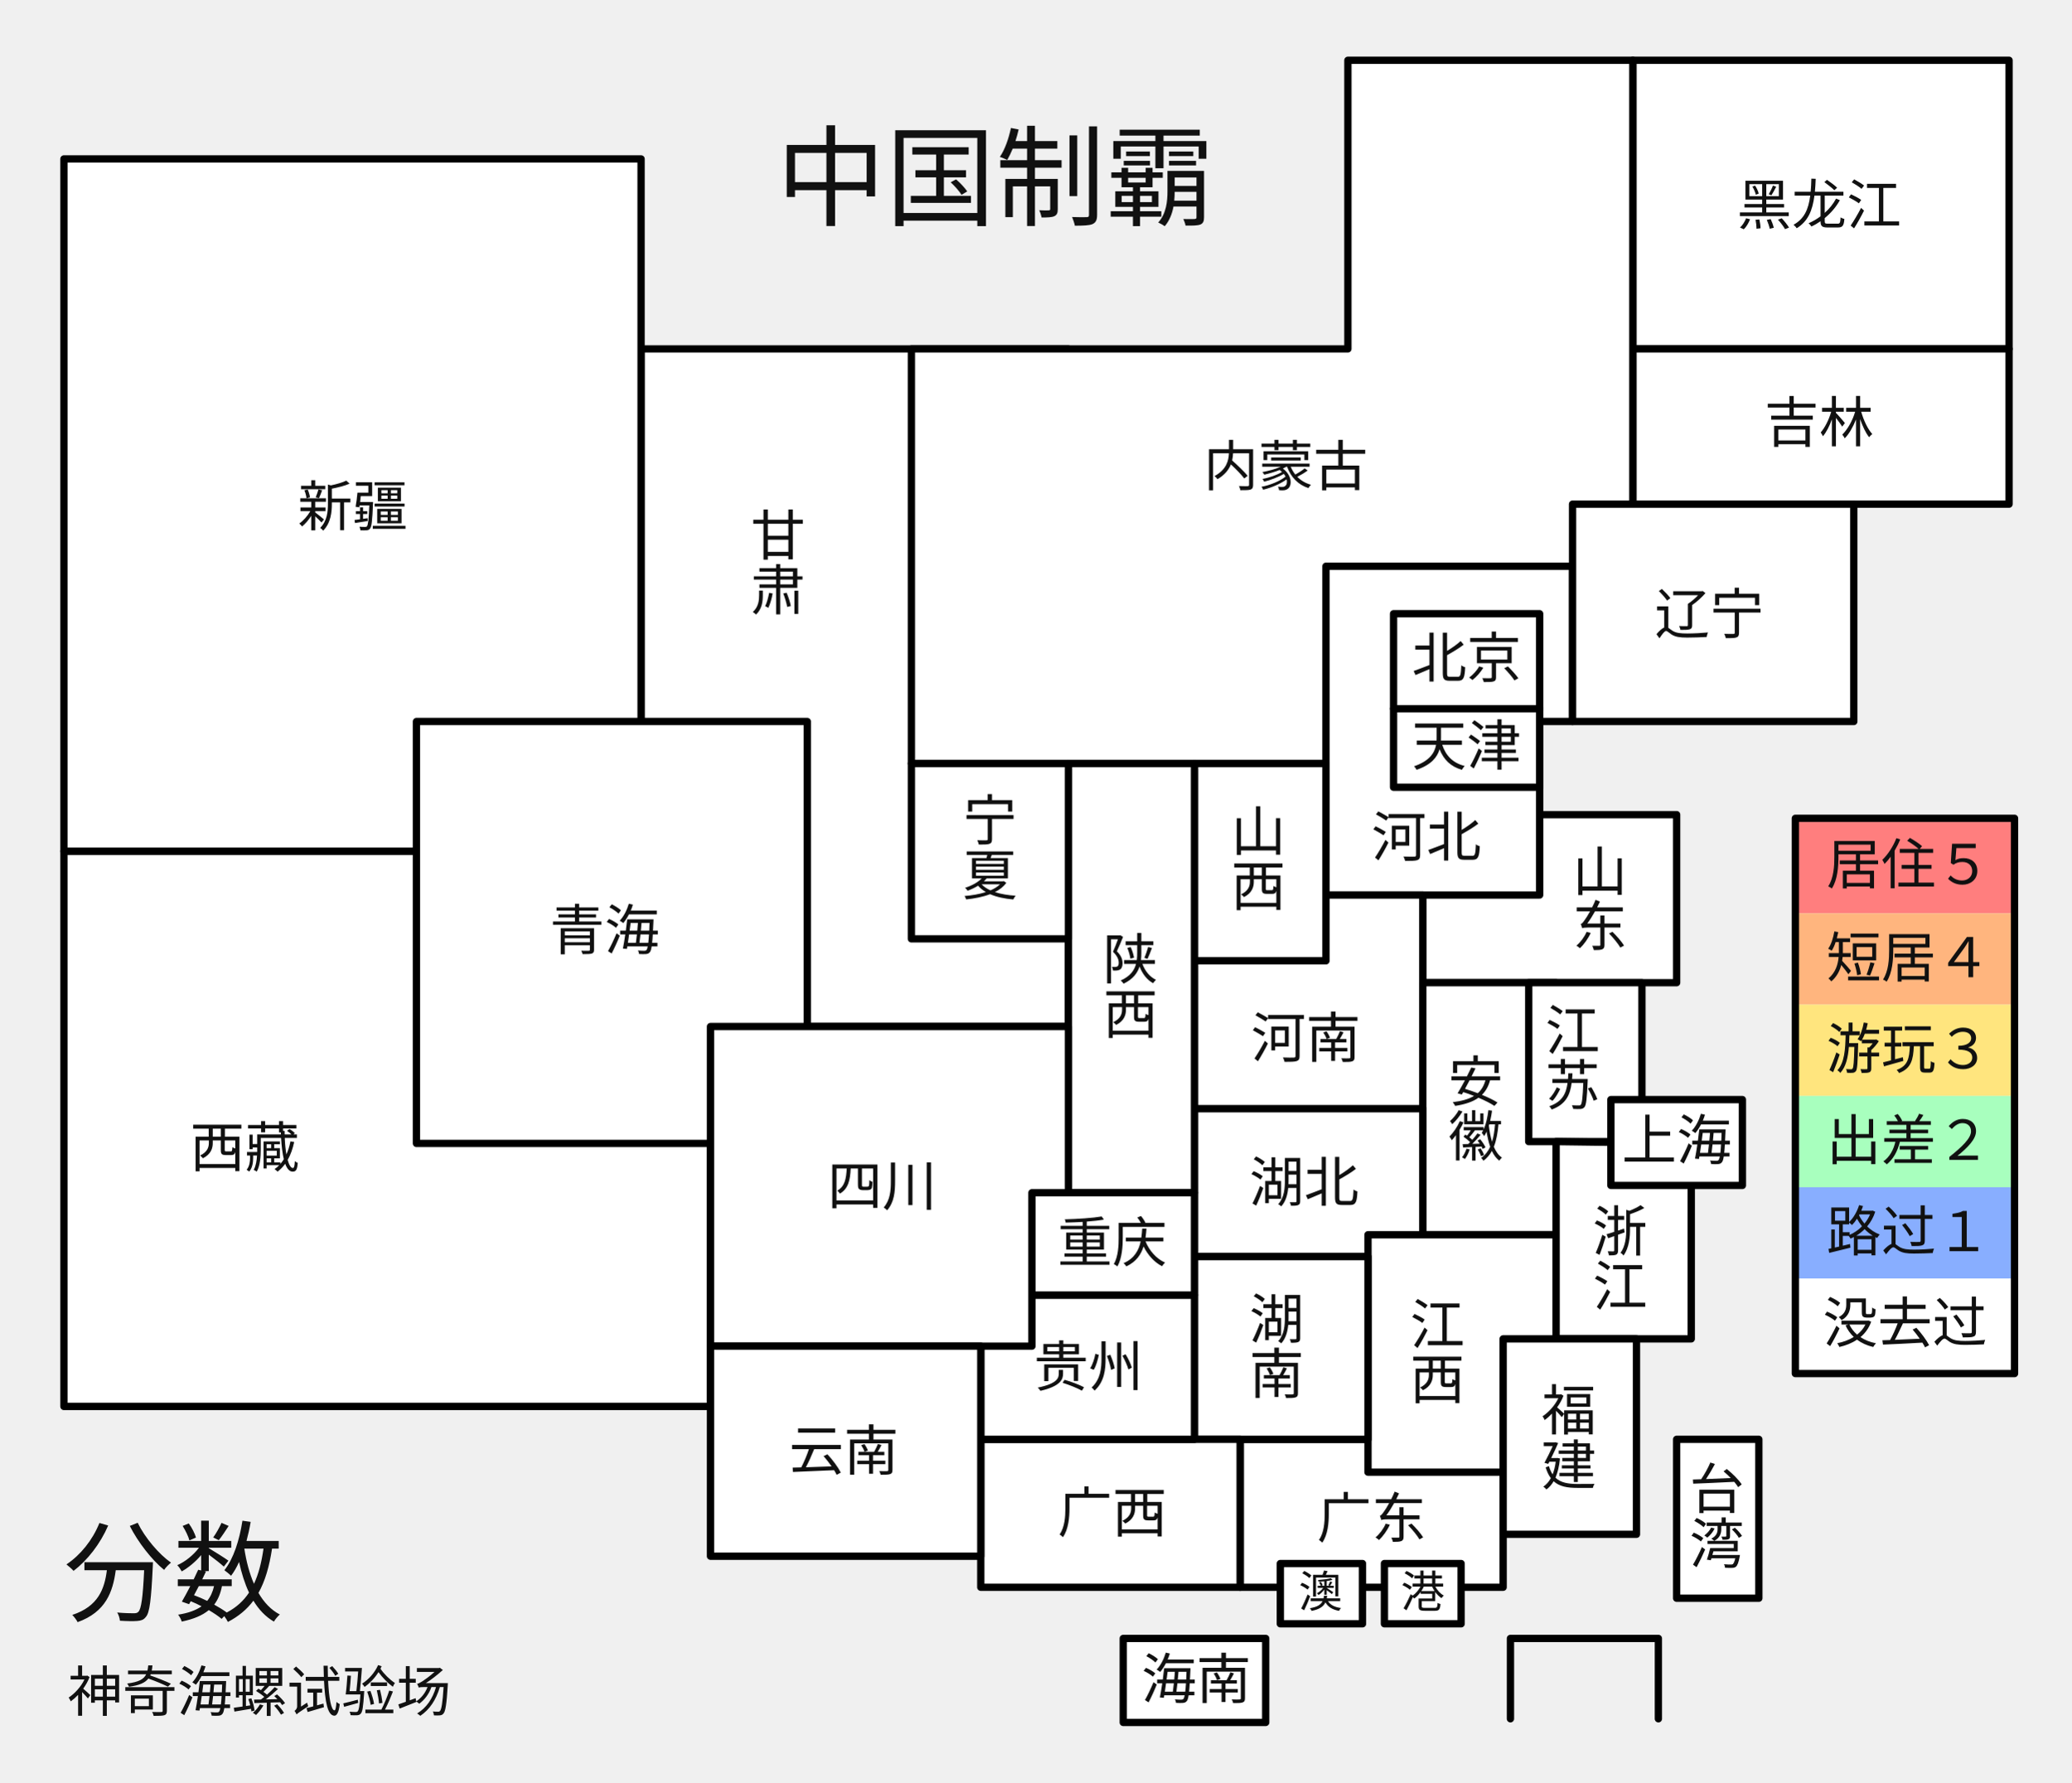
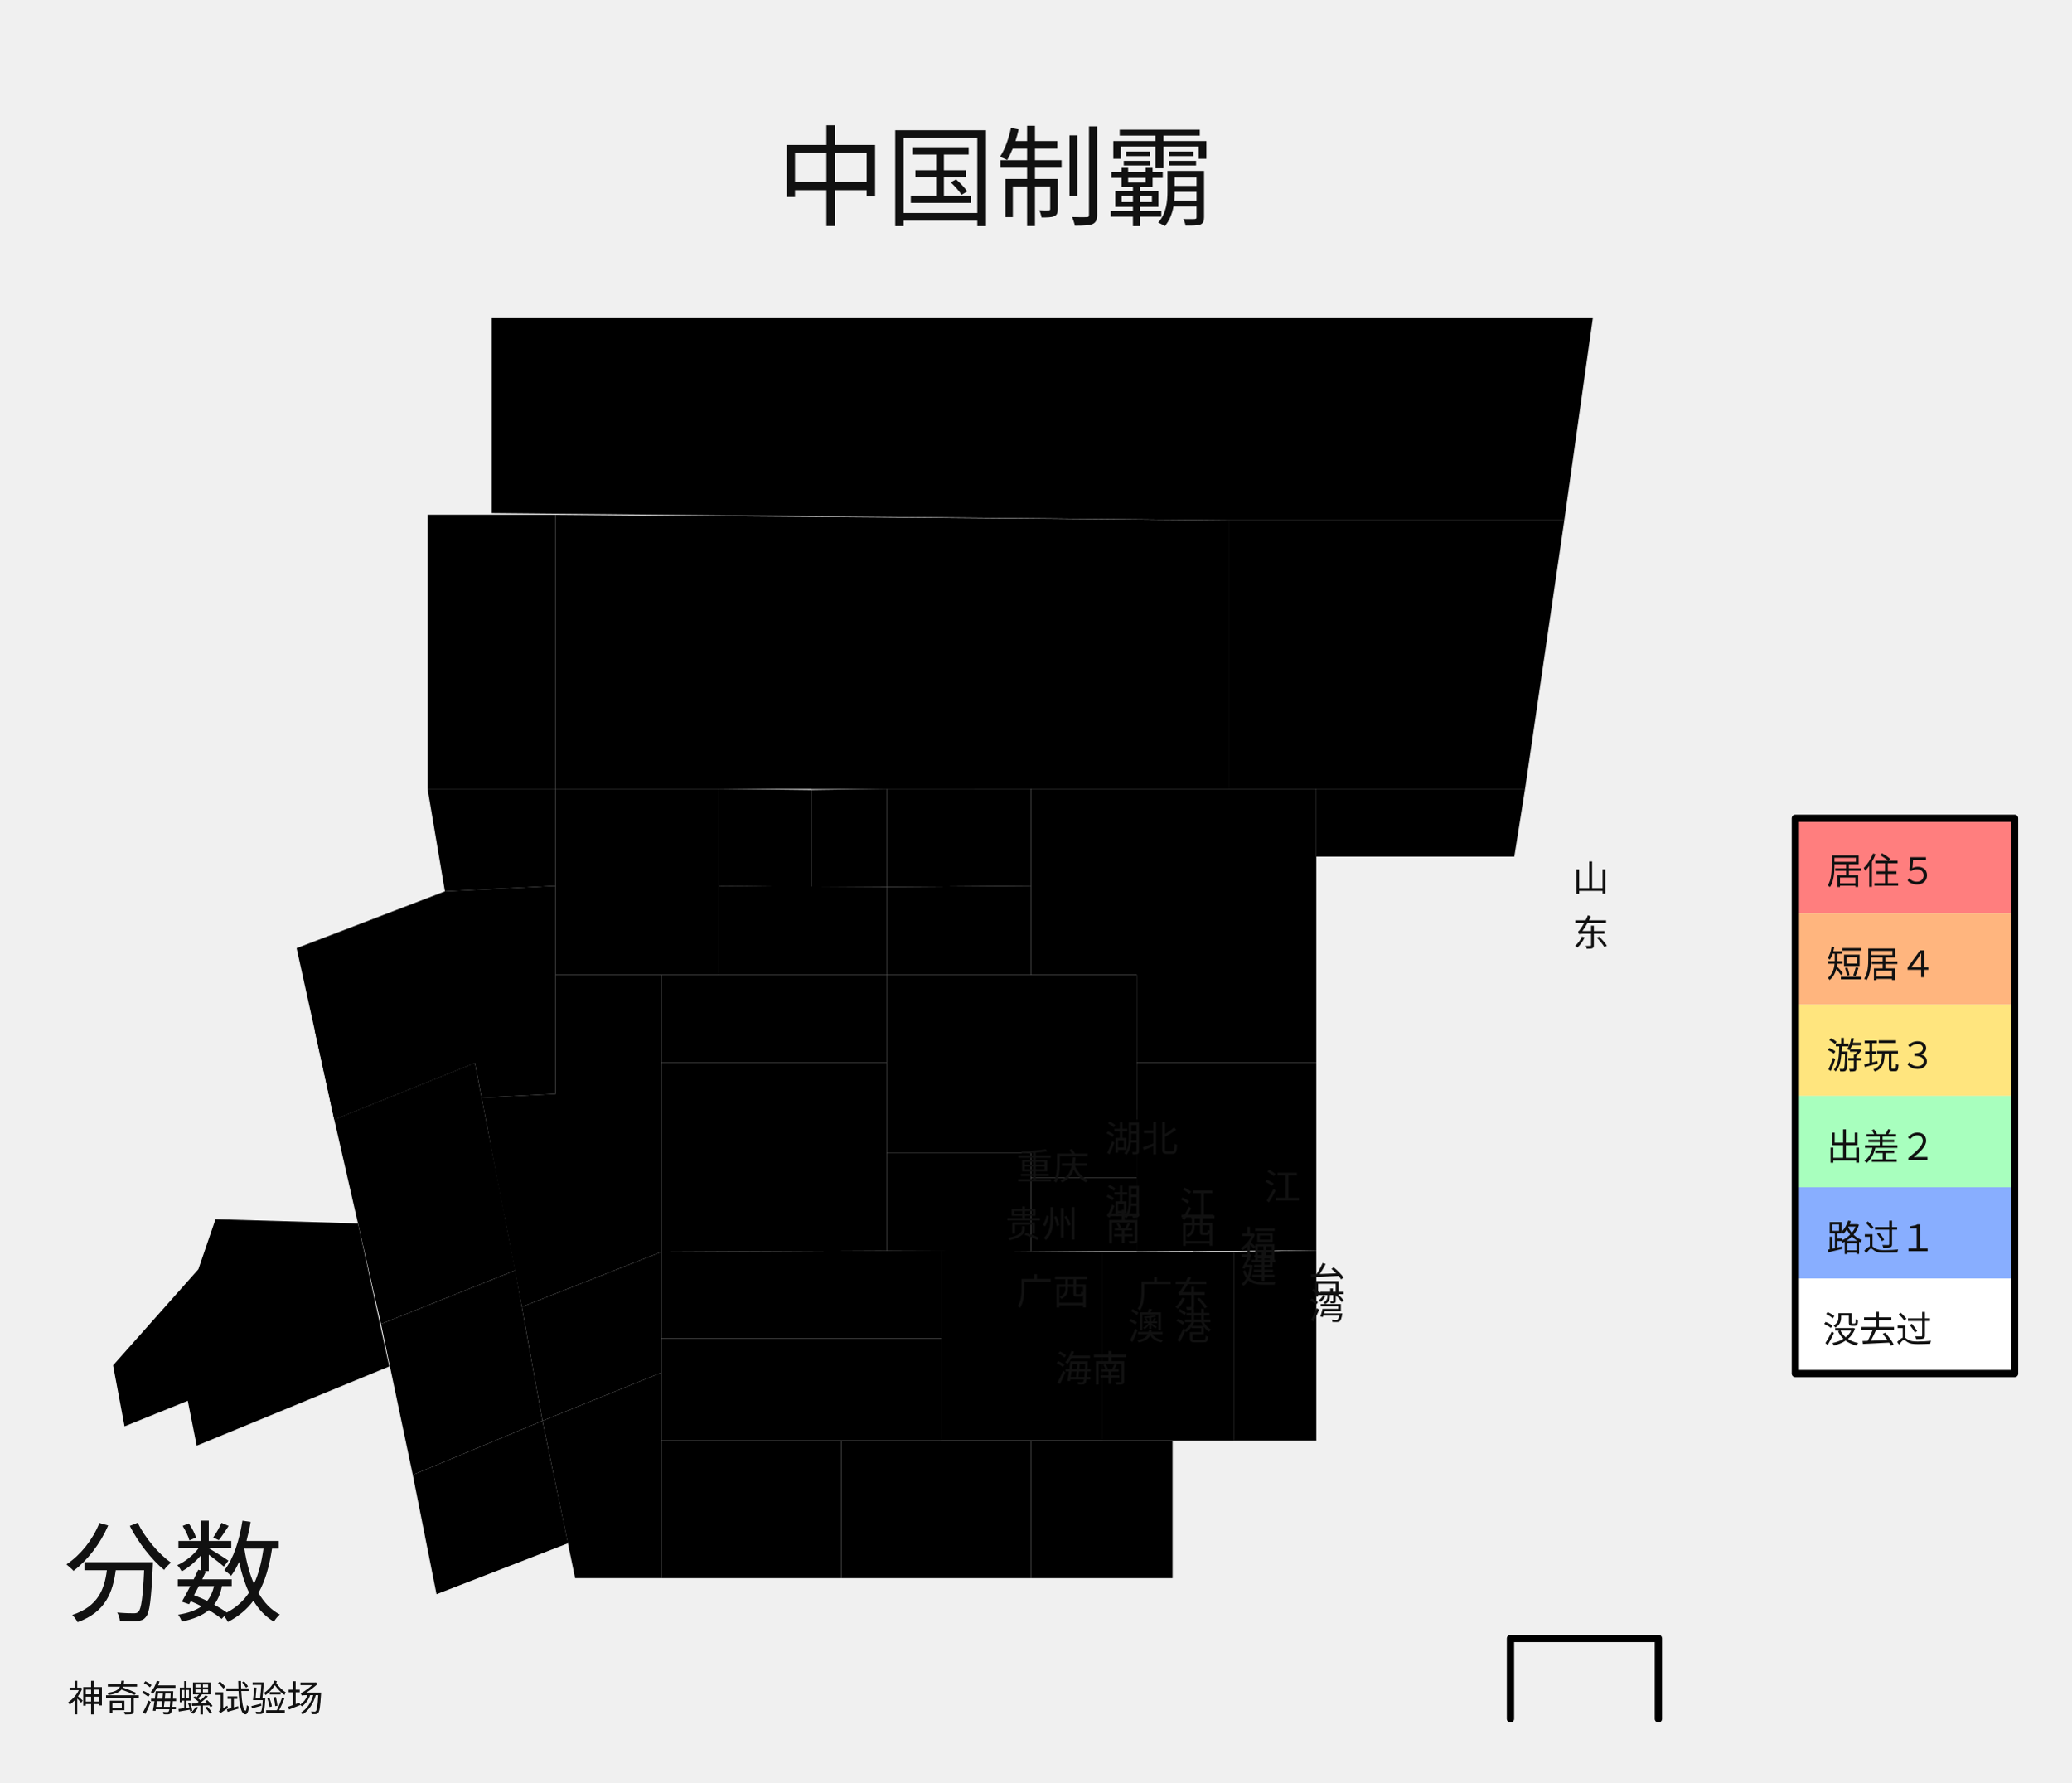
<svg xmlns="http://www.w3.org/2000/svg" viewBox="0 0 1134 976">
  <style />
  <style>
text{
	font-family: 'Tensentype-JiaLiDaYuanJF',sans-serif;
	fill:#111;
- 	font-size:30px;
+ 	font-size:20px;
}
#标题,
#分数{font-size:60px;}
.fs24{font-size:24px;}
#地区 path,
#曾母暗沙,
.边框{
    fill-rule:evenodd;
    clip-rule:evenodd;
    stroke:#000;
    stroke-width:4;
    stroke-linecap:round;
    stroke-linejoin:round;
}
#地区 path{
    fill:#FFF;
    cursor: pointer;
    pointer-events: auto;
}
#曾母暗沙,
.边框{fill:none;}
#地区 path[level="5"]{fill:#FF7E7E;}
#地区 path[level="4"]{fill:#FFB57E;}
#地区 path[level="3"]{fill:#FFE57E;}
#地区 path[level="2"]{fill:#A8FFBE;}
#地区 path[level="1"]{fill:#88AEFF;}
</style>
  <text x="425" y="119" id="标题">中国制霸</text>
  <g id="地区">
-     <path id="黑龙江" d="M1100,33v158H894V33H1100z" />
-     <path id="甘肃" d="M585,191v371H351V191H585z" />
-     <path id="吉林" d="M894,191v85h206v-85H894z" />
-     <path id="内蒙古" d="M894,33H738v158H499v227h227l168-108V33z" />
-     <path id="山东" d="M779,446v92h139v-92H779z" />
-     <path id="河北" d="M861,310H726v180h117v-95h18V310z" />
-     <path id="北京" d="M763 336h80v52H763Z" />
-     <path id="天津" d="M763,388h80v43h-80V388z" />
-     <path id="西藏" d="M389,770H35V466h354V770z" />
-     <path id="新疆" d="M35,466V87h316v379H35z" />
-     <path id="河南" d="M779,490H654v117h125V490z" />
-     <path id="安徽" d="M852,538h-73v138h73V538z" />
-     <path id="山西" d="M654,418v108h72V418H654z" />
-     <path id="湖北" d="M779,688v-81H654v81H779z" />
-     <path id="青海" d="M442,626V395H228v231H442z" />
-     <path id="辽宁" d="M861,276v119h154V276H861z" />
-     <path id="广东" d="M823,788H679v81h144V788z" />
-     <path id="江苏" d="M899,538v87h-62v-87H899z" />
-     <path id="江西" d="M852,806V676H749v130H852z" />
-     <path id="浙江" d="M852,625l74,1v107h-74V625z" />
-     <path id="福建" d="M823,733v107h73V733H823z" />
-     <path id="上海" d="M882 602h72v47H882Z" />
-     <path id="陕西" d="M585,653h69V418h-69V653z" />
-     <path id="湖南" d="M654,688h95v100h-95V688z" />
-     <path id="广西" d="M679,788H537v81h142V788z" />
-     <path id="香港" d="M758 856h42v33H758Z" />
-     <path id="澳门" d="M701 856h45v33H701Z" />
-     <path id="贵州" d="M654,709H537v79h117V709z" />
-     <path id="重庆" d="M565 653h89v56H565Z" />
-     <path id="四川" d="M565,737v-84h20v-91H389v175H565z" />
-     <path id="云南" d="M537,737H389v115h148V737z" />
-     <path id="宁夏" d="M585,418h-86v96h86V418z" />
-     <path id="台湾" d="M918 788h45v87H918Z" />
-     <path id="海南" d="M615 897h78v46H615Z" />
+     <path id="山东" class="st3" d="M1536.4,823v92h139v-92H1536.4z" />
+     <polygon id="西十二" class="st4" points="226,807.5 297,777.9 311,844.9 239,872.8  " />
+     <polygon id="西操" class="st4" points="208.6,724.9 282.1,695.5 297,777.9 226,807.5  " />
+     <polygon id="电气楼" class="st4" points="183,612.9 260,581.9 282.1,695.5 208.6,724.9  " />
+     <polygon id="紫菘" class="st4" points="196,669.8 118,667.5 108.6,694.9 61.9,747.5 68.2,780.9 102.8,766.9 107.7,791.5    213.1,748.1  " />
+     <polygon id="西区宿舍" class="st4" points="162.4,519.1 243.6,488 304.2,485 304.2,598.9 263.7,601 260,581.9 183,612.9    172.3,564  " />
+     <polygon id="西二食堂" class="st4" points="208.2,550.8 172.3,564 183,612.9 221,597.6  " />
+     <polygon id="西一食堂" class="st4" points="252.8,533.7 260,581.9 221,597.6 208.2,550.8  " />
+     <polygon id="百景园" class="st4" points="304.2,431.9 304.2,485 243.6,488 234.1,431.9  " />
+     <polygon id="喻园" class="st4" points="304.2,281.8 672.7,284.8 672.7,431.9 304.2,431.9  " />
+     <polygon id="青年园" class="st4" points="362.1,533.7 362.1,685.4 285.7,715.5 263.7,601 304.2,598.9 304.2,533.7  " />
+     <rect id="集贸市场" x="393.7" y="376.6" class="st4" width="50.5" height="55.3" />
+     <rect id="集锦园" x="444.2" y="376.6" class="st4" width="41.3" height="27.7" />
+     <rect id="喻园食堂" x="444.2" y="404.3" class="st4" width="41.3" height="27.7" />
+     <rect id="百味小吃城" x="485.5" y="376.6" class="st4" width="48" height="55.3" />
+     <rect id="校医院" x="413.2" y="331" class="st4" width="107" height="45.6" />
+     <polygon id="喻家山" class="st4" points="269.2,280.9 672.7,284.8 856.5,284.8 872.1,174.2 269.2,174.2  " />
+     <rect id="西边高层" x="234.1" y="281.8" class="st4" width="70.1" height="150.1" />
+     <polygon id="喻园小区" class="st4" points="835,431.9 672.7,431.9 672.7,284.8 856.5,284.8  " />
+     <rect id="接待中心" x="304.2" y="431.9" class="st4" width="89.5" height="101.8" />
+     <polygon id="幼儿园" class="st4" points="444.2,485.6 393.7,485 393.7,431.9 444.2,432.5  " />
+     <polygon id="小学" class="st4" points="485.5,485.6 485.5,431.9 444.2,432.5 444.2,485.6  " />
+     <polygon id="管理学院" class="st4" points="564.5,485 564.5,431.9 485.5,431.9 485.5,485.6  " />
+     <polygon id="绝望坡" class="st4" points="835,431.9 720.7,431.9 720.7,469 829.1,469  " />
+     <polygon id="大活" class="st4" points="393.7,533.7 485.5,533.7 485.5,485.6 393.7,485  " />
+     <polygon id="梧桐语" class="st4" points="564.5,533.7 564.5,485 485.5,485.6 485.5,533.7  " />
+     <rect id="科技楼" x="362.1" y="533.7" class="st4" width="123.4" height="48.1" />
+     <polygon id="西体" class="st4" points="304.2,624.6 268.5,625.9 275.9,664.7 304.2,664.7  " />
+     <polygon id="图书馆" class="st4" points="485.5,684.8 362.1,685.4 362.1,581.8 485.5,581.8  " />
+     <polygon id="校史馆" class="st4" points="515.3,732.8 515.3,684.6 362.1,685.4 362.1,732.8  " />
+     <rect id="南一楼" x="362.1" y="732.8" class="st4" width="153.2" height="55.9" />
+     <rect id="南四楼" x="362.1" y="788.7" class="st4" width="98.5" height="75.3" />
+     <polygon id="西五楼" class="st4" points="362.1,751.5 297,777.9 285.7,715.5 362.1,685.4  " />
+     <polygon id="建规学院" class="st4" points="354.2,864 362.1,864 362.1,751.5 297,777.9 314.9,864  " />
+     <rect id="游泳馆" x="460.6" y="788.7" class="st4" width="103.9" height="75.3" />
+     <polygon id="南区宿舍" class="st4" points="603.3,685.4 603.3,788.7 515.3,788.7 515.3,684.6  " />
+     <rect id="光谷体育馆" x="564.5" y="788.7" class="st4" width="77.5" height="75.3" />
+     <polygon id="新闻学院" class="st4" points="564.5,631.3 564.5,685.1 485.5,684.8 485.5,631.3  " />
+     <rect id="教科院" x="564.5" y="644.7" class="st4" width="57.9" height="40.4" />
+     <rect id="机械学院" x="485.5" y="533.7" class="st4" width="136.9" height="97.6" />
+     <rect id="东五楼" x="564.5" y="607.5" class="st4" width="57.9" height="37.2" />
+     <polygon id="东区宿舍" class="st4" points="720.7,581.8 622.4,581.8 622.4,685.1 720.7,684.6  " />
+     <polygon id="东一食堂" class="st4" points="684,612.9 684,684.6 622.4,685.1 622.4,612.9  " />
+     <polygon id="东三食堂" class="st4" points="653.2,649 684,649 684,684.6 653.2,685.1  " />
+     <rect id="东四食堂" x="653.2" y="612.9" class="st4" width="30.8" height="36.1" />
+     <rect id="中操" x="603.3" y="685.4" class="st4" width="72.3" height="103.3" />
+     <polygon id="沁苑" class="st4" points="720.7,788.7 720.7,684.6 675.5,685.4 675.5,788.7  " />
+     <polygon id="博士生公寓" class="st4" points="720.7,581.8 622.4,581.8 622.4,533.7 564.5,533.7 564.5,431.9 720.7,431.9  " />
  </g>
  <path id="曾母暗沙" d="M827 941L827 897L908 897L908 941" />
  <g id="地名">
-     <text x="659" y="266">内蒙古</text>
-     <text x="951" y="123">黑龙江</text>
-     <text x="966" y="242">吉林</text>
-     <text x="906" y="347">辽宁</text>
-     <text x="773" y="371">北京</text>
-     <text x="773" y="419">天津</text>
-     <text x="751" y="469">河北</text>
-     <text x="861" y="488">山</text>
-     <text x="861" y="518">东</text>
-     <text x="685" y="579">河南</text>
-     <text x="684" y="658">湖北</text>
-     <text x="684" y="733">湖</text>
-     <text x="684" y="763">南</text>
-     <text x="846" y="575">江</text>
-     <text x="846" y="605">苏</text>
-     <text x="888" y="635">上海</text>
-     <text x="872" y="685">浙</text>
-     <text x="872" y="715">江</text>
-     <text x="844" y="783">福</text>
-     <text x="844" y="813">建</text>
-     <text x="925" y="826">台</text>
-     <text x="925" y="856">湾</text>
-     <text x="625" y="930">海南</text>
-     <text x="721" y="842">广东</text>
-     <text x="772" y="736">江</text>
-     <text x="772" y="766">西</text>
-     <text x="793" y="603">安</text>
-     <text x="793" y="633">徽</text>
-     <text x="674" y="466">山</text>
-     <text x="674" y="496">西</text>
-     <text x="604" y="536">陕</text>
-     <text x="604" y="566">西</text>
-     <text x="527" y="460">宁</text>
-     <text x="527" y="490">夏</text>
-     <text x="411" y="304">甘</text>
-     <text x="411" y="334">肃</text>
-     <text x="301" y="520">青海</text>
-     <text x="453" y="660">四川</text>
-     <text x="432" y="805">云南</text>
-     <text x="579" y="839">广西</text>
-     <text x="566" y="759">贵州</text>
-     <text x="579" y="691">重庆</text>
-     <text x="104" y="639">西藏</text>
-     <text x="163" y="288">新疆</text>
-     <text x="767" y="880" class="fs24">港</text>
-     <text x="711" y="880" class="fs24">澳</text>
+     <text transform="matrix(1 0 0 1 861 488)" class="st0 st1 st5">山</text>
+     <text transform="matrix(1 0 0 1 861 518)" class="st0 st1 st5">东</text>
+     <text transform="matrix(1 0 0 1 605.0176 630.598)" class="st0 st1 st6">湖北</text>
+     <text transform="matrix(1 0 0 1 605.0176 665.3002)" class="st0 st1 st6">湖</text>
+     <text transform="matrix(1 0 0 1 605.0176 679.182)" class="st0 st1 st6">南</text>
+     <text transform="matrix(1 0 0 1 692.0059 656.972)" class="st0 st1 st6">江</text>
+     <text transform="matrix(1 0 0 1 679.0498 688.4359)" class="st0 st1 st6">福</text>
+     <text transform="matrix(1 0 0 1 679.0498 702.3177)" class="st0 st1 st6">建</text>
+     <text transform="matrix(1 0 0 1 716.5293 708.3324)" class="st0 st1 st6">台</text>
+     <text transform="matrix(1 0 0 1 716.5293 722.2133)" class="st0 st1 st6">湾</text>
+     <text transform="matrix(1 0 0 1 577.7178 756.4535)" class="st0 st1 st6">海南</text>
+     <text transform="matrix(1 0 0 1 622.1377 715.7357)" class="st0 st1 st6">广东</text>
+     <text transform="matrix(1 0 0 1 645.7354 666.6888)" class="st0 st1 st6">江</text>
+     <text transform="matrix(1 0 0 1 645.7354 680.5697)" class="st0 st1 st6">西</text>
+     <text transform="matrix(1 0 0 1 556.4336 714.347)" class="st0 st1 st6">广西</text>
+     <text transform="matrix(1 0 0 1 550.418 677.3314)" class="st0 st1 st6">贵州</text>
+     <text transform="matrix(1 0 0 1 556.4336 645.8666)" class="st0 st1 st6">重庆</text>
+     <text transform="matrix(1 0 0 1 643.4219 733.3177)" class="st0 st1 st7">港</text>
+     <text transform="matrix(1 0 0 1 617.5107 733.3177)" class="st0 st1 st7">澳</text>
  </g>
  <a href="https://lab.magiconch.com" target="_blank">
    <text x="37" y="937">神奇海螺试验场</text>
  </a>
  <text id="分数" x="35" y="883">分数</text>
  <g id="等级">
    <path fill="#FF7E7E" d="M983 450h120v50H983Z" />
    <path fill="#FFB57E" d="M983 500h120v50H983Z" />
    <path fill="#FFE57E" d="M983 550h120v50H983Z" />
    <path fill="#A8FFBE" d="M983 600h120v50H983Z" />
    <path fill="#88AEFF" d="M983 650h120v50H983Z" />
    <path fill="#FFF" d="M983 700h120v50H983Z" />
    <path class="边框" d="M983 448h120v304H983Z" />
    <text x="1000" y="484">居住５</text>
    <text x="1000" y="535">短居４</text>
    <text x="1000" y="585">游玩３</text>
    <text x="1000" y="635">出差２</text>
    <text x="1000" y="685">路过１</text>
    <text x="998" y="735">没去过</text>
  </g>
</svg>
